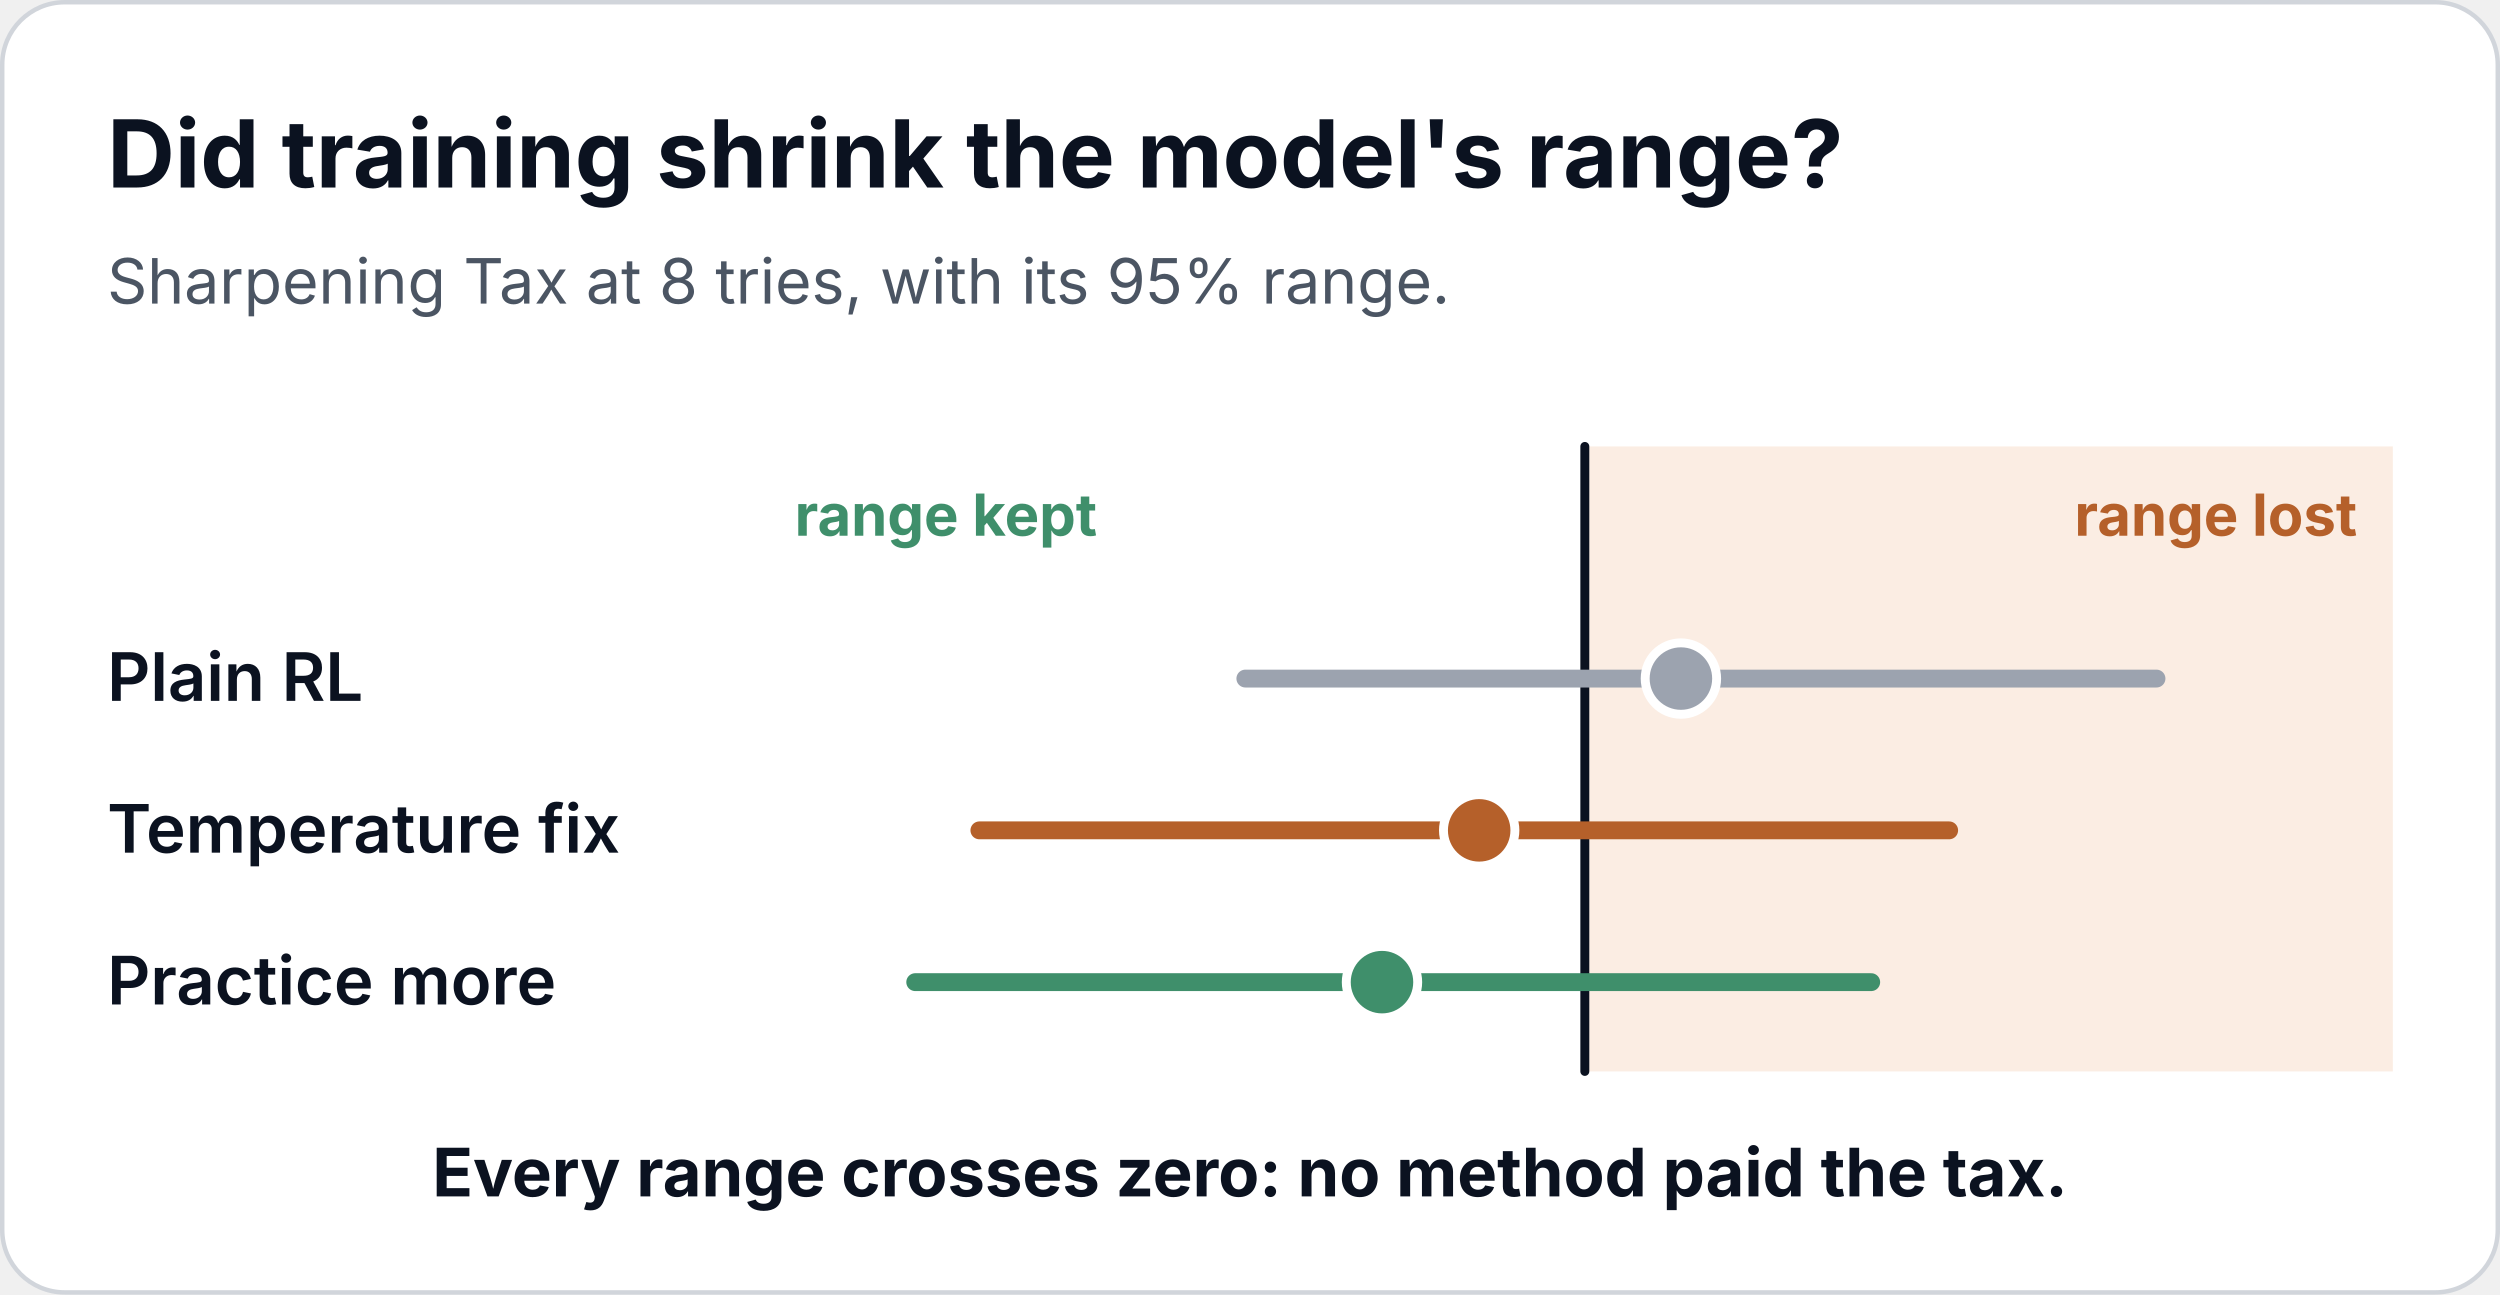
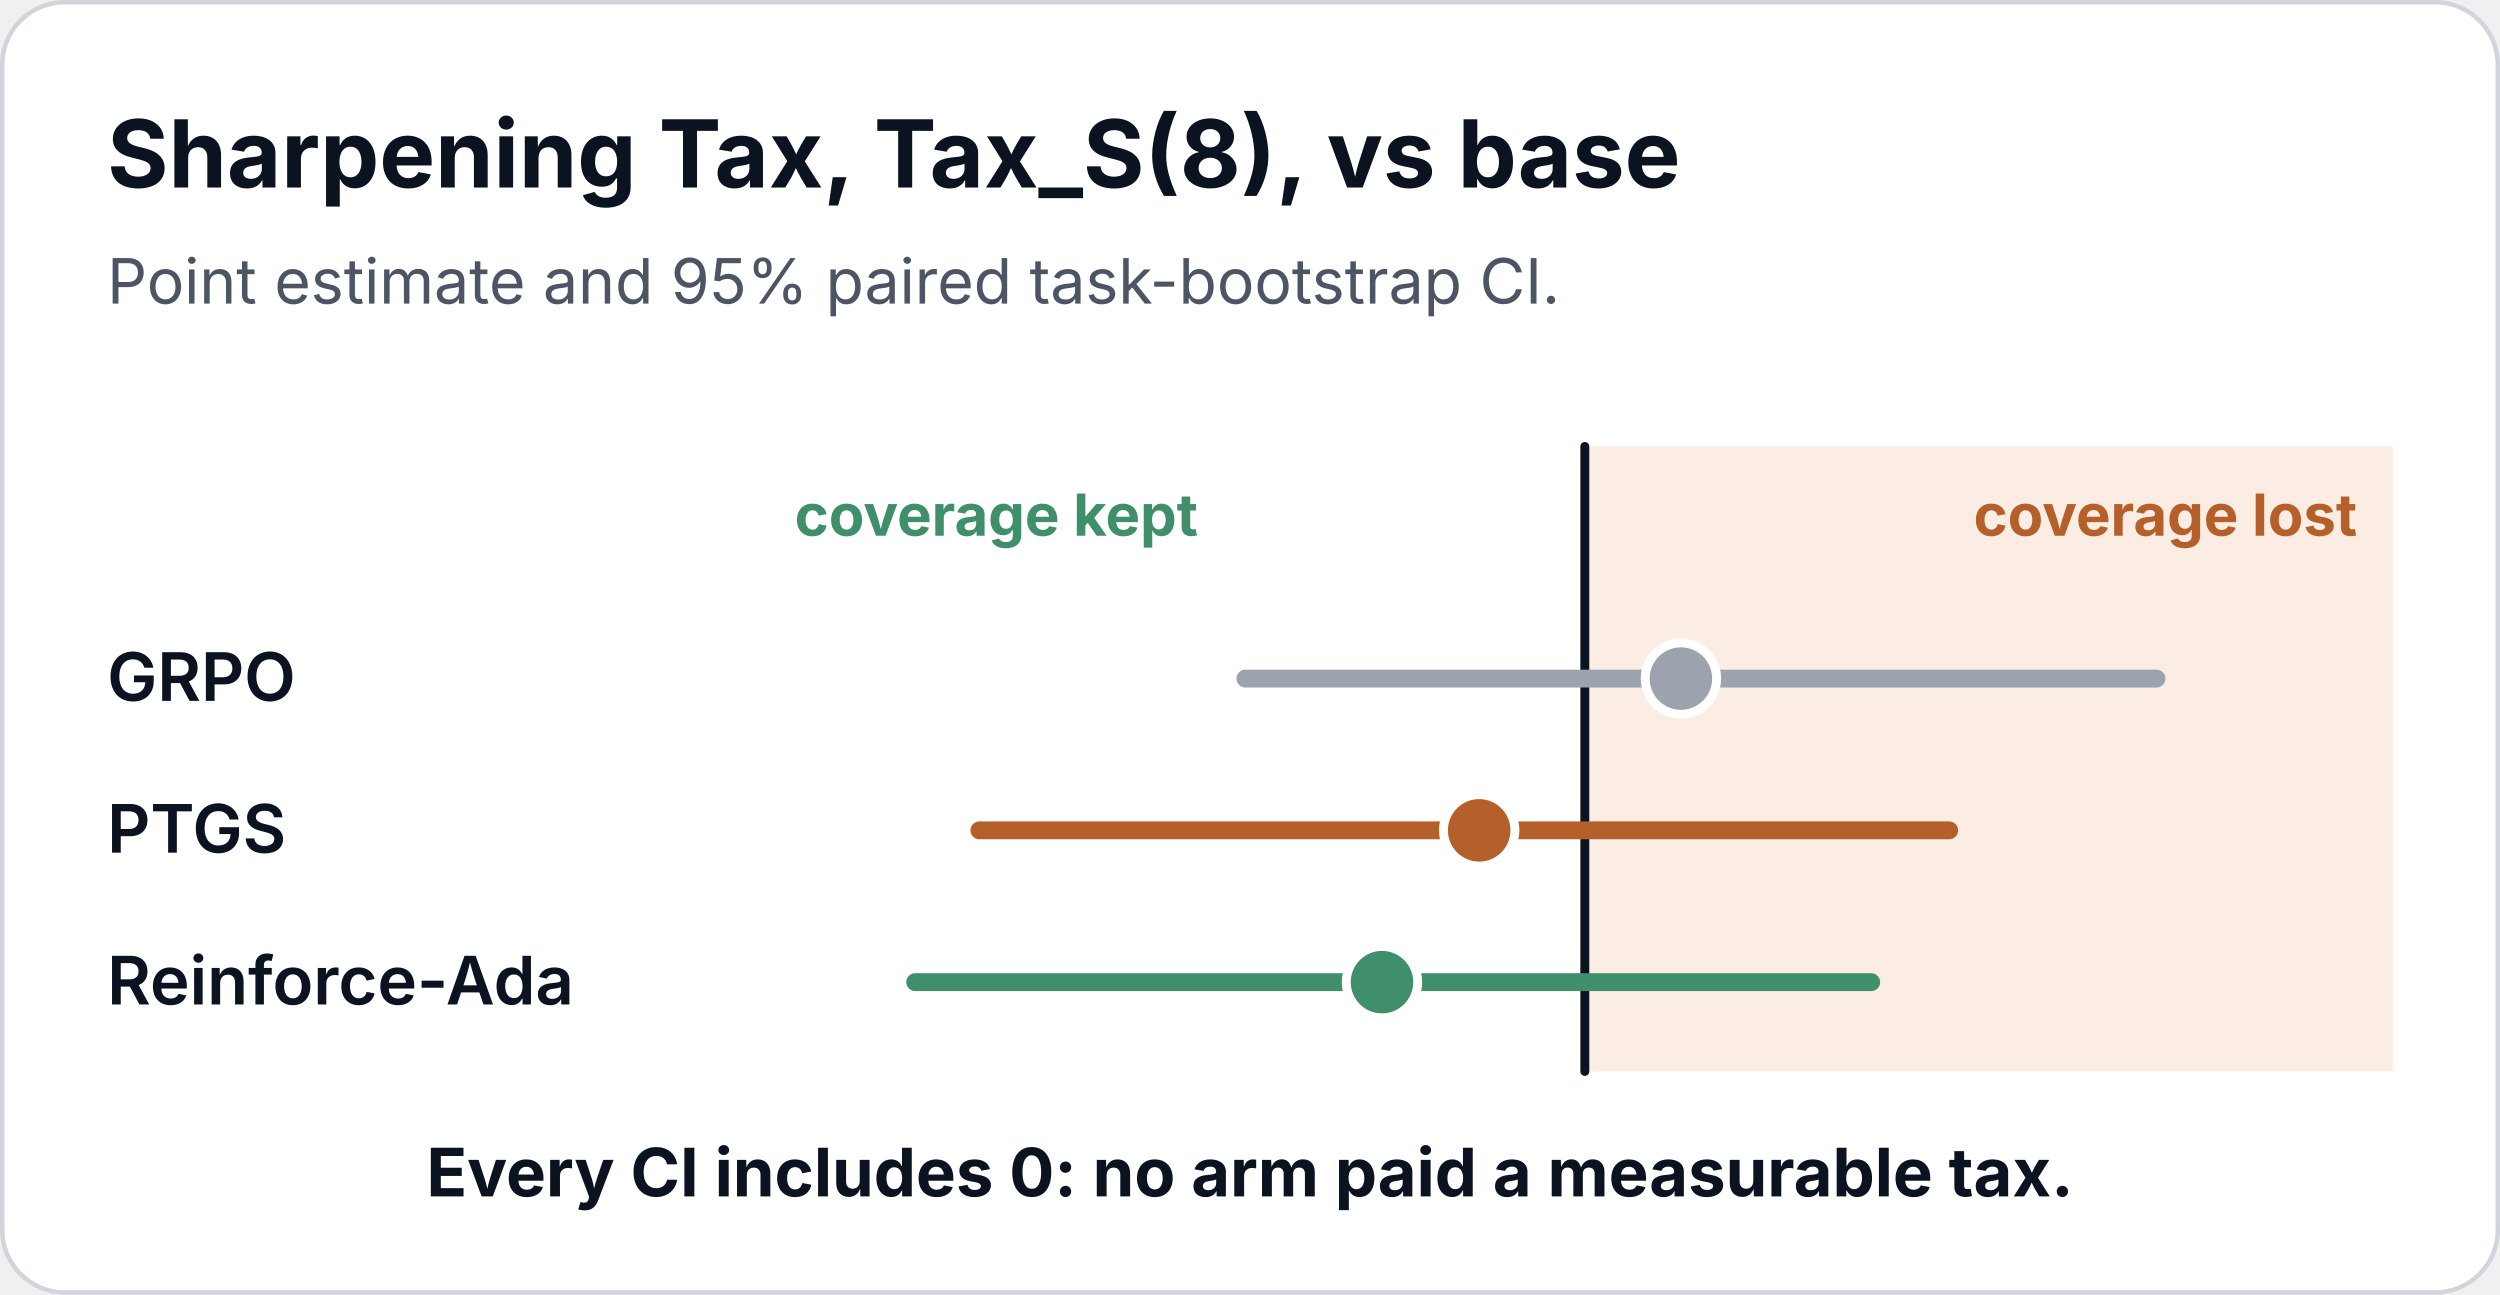
<svg xmlns="http://www.w3.org/2000/svg" viewBox="0 0 560 290" width="560" height="290">
  <rect x="0.5" y="0.5" width="559" height="289" rx="14" fill="#FFFFFF" stroke="#D1D5DB" />
-   <text x="24" y="42" font-family="ui-sans-serif, system-ui, -apple-system, 'Segoe UI', Inter, sans-serif" font-size="21" font-weight="700" fill="#0B1220" text-anchor="start">Did training shrink the model's range?</text>
-   <text x="24" y="68" font-family="ui-sans-serif, system-ui, -apple-system, 'Segoe UI', Inter, sans-serif" font-size="14" font-weight="400" fill="#4B5563" text-anchor="start">Sharpening Tax at 8 tries, with its 95% range.</text>
+   <text x="24" y="42" font-family="ui-sans-serif, system-ui, -apple-system, 'Segoe UI', Inter, sans-serif" font-size="21" font-weight="700" fill="#0B1220" text-anchor="start">Sharpening Tax, Tax_S(8), vs base</text>
+   <text x="24" y="68" font-family="ui-sans-serif, system-ui, -apple-system, 'Segoe UI', Inter, sans-serif" font-size="14" font-weight="400" fill="#4B5563" text-anchor="start">Point estimate and 95% paired task-bootstrap CI.</text>
  <rect x="355.0" y="100" width="181.0" height="140" rx="0" fill="#FBEDE3" />
-   <text x="528" y="120" font-family="ui-sans-serif, system-ui, -apple-system, 'Segoe UI', Inter, sans-serif" font-size="13" font-weight="700" fill="#B5602A" text-anchor="end">range lost</text>
-   <text x="178" y="120" font-family="ui-sans-serif, system-ui, -apple-system, 'Segoe UI', Inter, sans-serif" font-size="13" font-weight="700" fill="#3F8F6B" text-anchor="start">range kept</text>
+   <text x="528" y="120" font-family="ui-sans-serif, system-ui, -apple-system, 'Segoe UI', Inter, sans-serif" font-size="13" font-weight="700" fill="#B5602A" text-anchor="end">coverage lost</text>
+   <text x="178" y="120" font-family="ui-sans-serif, system-ui, -apple-system, 'Segoe UI', Inter, sans-serif" font-size="13" font-weight="700" fill="#3F8F6B" text-anchor="start">coverage kept</text>
  <line x1="355.0" y1="100" x2="355.0" y2="240" stroke="#0B1220" stroke-width="2" stroke-linecap="round" />
-   <text x="24" y="157" font-family="ui-sans-serif, system-ui, -apple-system, 'Segoe UI', Inter, sans-serif" font-size="15" font-weight="600" fill="#0B1220" text-anchor="start">Plain RL</text>
+   <text x="24" y="157" font-family="ui-sans-serif, system-ui, -apple-system, 'Segoe UI', Inter, sans-serif" font-size="15" font-weight="600" fill="#0B1220" text-anchor="start">GRPO</text>
  <line x1="278.958" y1="152" x2="483.055" y2="152" stroke="#9CA3AF" stroke-width="4" stroke-linecap="round" />
  <circle cx="376.524" cy="152" r="8" fill="#9CA3AF" stroke="#FFFFFF" stroke-width="2" />
-   <text x="24" y="191" font-family="ui-sans-serif, system-ui, -apple-system, 'Segoe UI', Inter, sans-serif" font-size="15" font-weight="600" fill="#0B1220" text-anchor="start">Temperature fix</text>
+   <text x="24" y="191" font-family="ui-sans-serif, system-ui, -apple-system, 'Segoe UI', Inter, sans-serif" font-size="15" font-weight="600" fill="#0B1220" text-anchor="start">PTGS</text>
  <line x1="219.381" y1="186" x2="436.612" y2="186" stroke="#B5602A" stroke-width="4" stroke-linecap="round" />
  <circle cx="331.337" cy="186" r="8" fill="#B5602A" stroke="#FFFFFF" stroke-width="2" />
-   <text x="24" y="225" font-family="ui-sans-serif, system-ui, -apple-system, 'Segoe UI', Inter, sans-serif" font-size="15" font-weight="600" fill="#0B1220" text-anchor="start">Practice more</text>
+   <text x="24" y="225" font-family="ui-sans-serif, system-ui, -apple-system, 'Segoe UI', Inter, sans-serif" font-size="15" font-weight="600" fill="#0B1220" text-anchor="start">Reinforce-Ada</text>
  <line x1="205.011" y1="220" x2="419.15" y2="220" stroke="#3F8F6B" stroke-width="4" stroke-linecap="round" />
  <circle cx="309.564" cy="220" r="8" fill="#3F8F6B" stroke="#FFFFFF" stroke-width="2" />
-   <text x="280.0" y="268" font-family="ui-sans-serif, system-ui, -apple-system, 'Segoe UI', Inter, sans-serif" font-size="15" font-weight="700" fill="#0B1220" text-anchor="middle">Every range crosses zero: no method paid the tax.</text>
+   <text x="280.0" y="268" font-family="ui-sans-serif, system-ui, -apple-system, 'Segoe UI', Inter, sans-serif" font-size="15" font-weight="700" fill="#0B1220" text-anchor="middle">Every CI includes 0: no arm paid a measurable tax.</text>
</svg>
